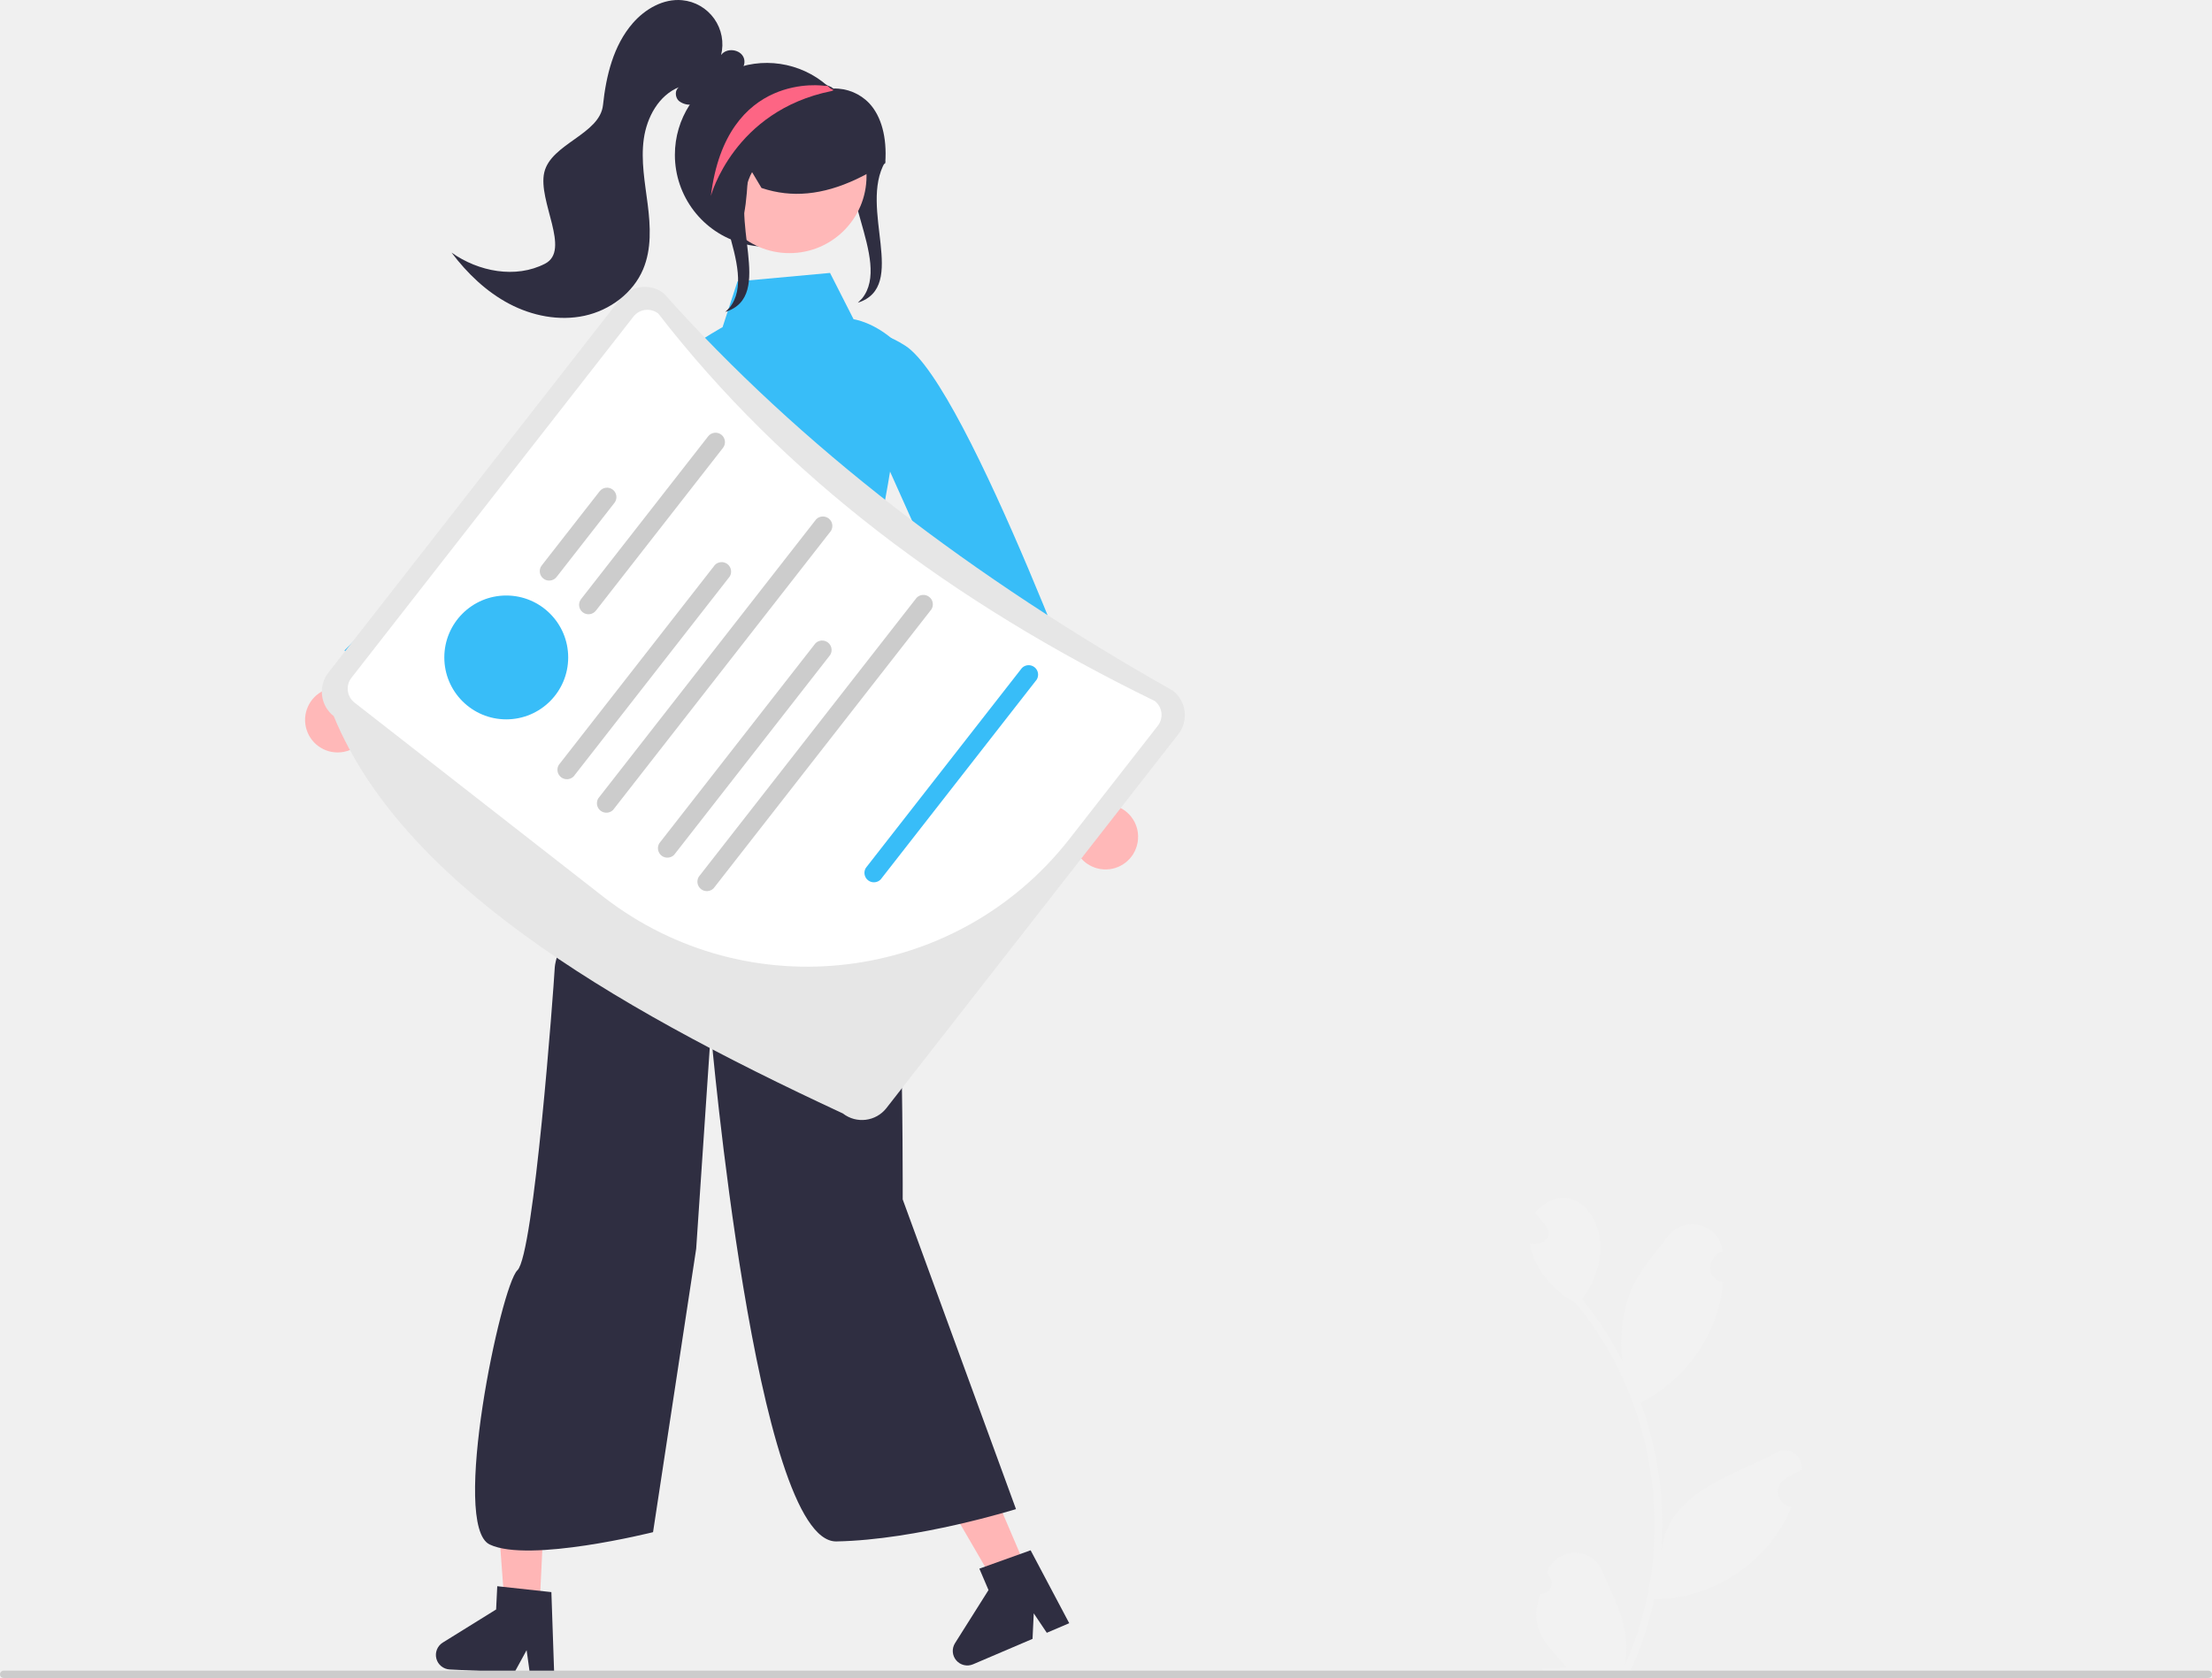
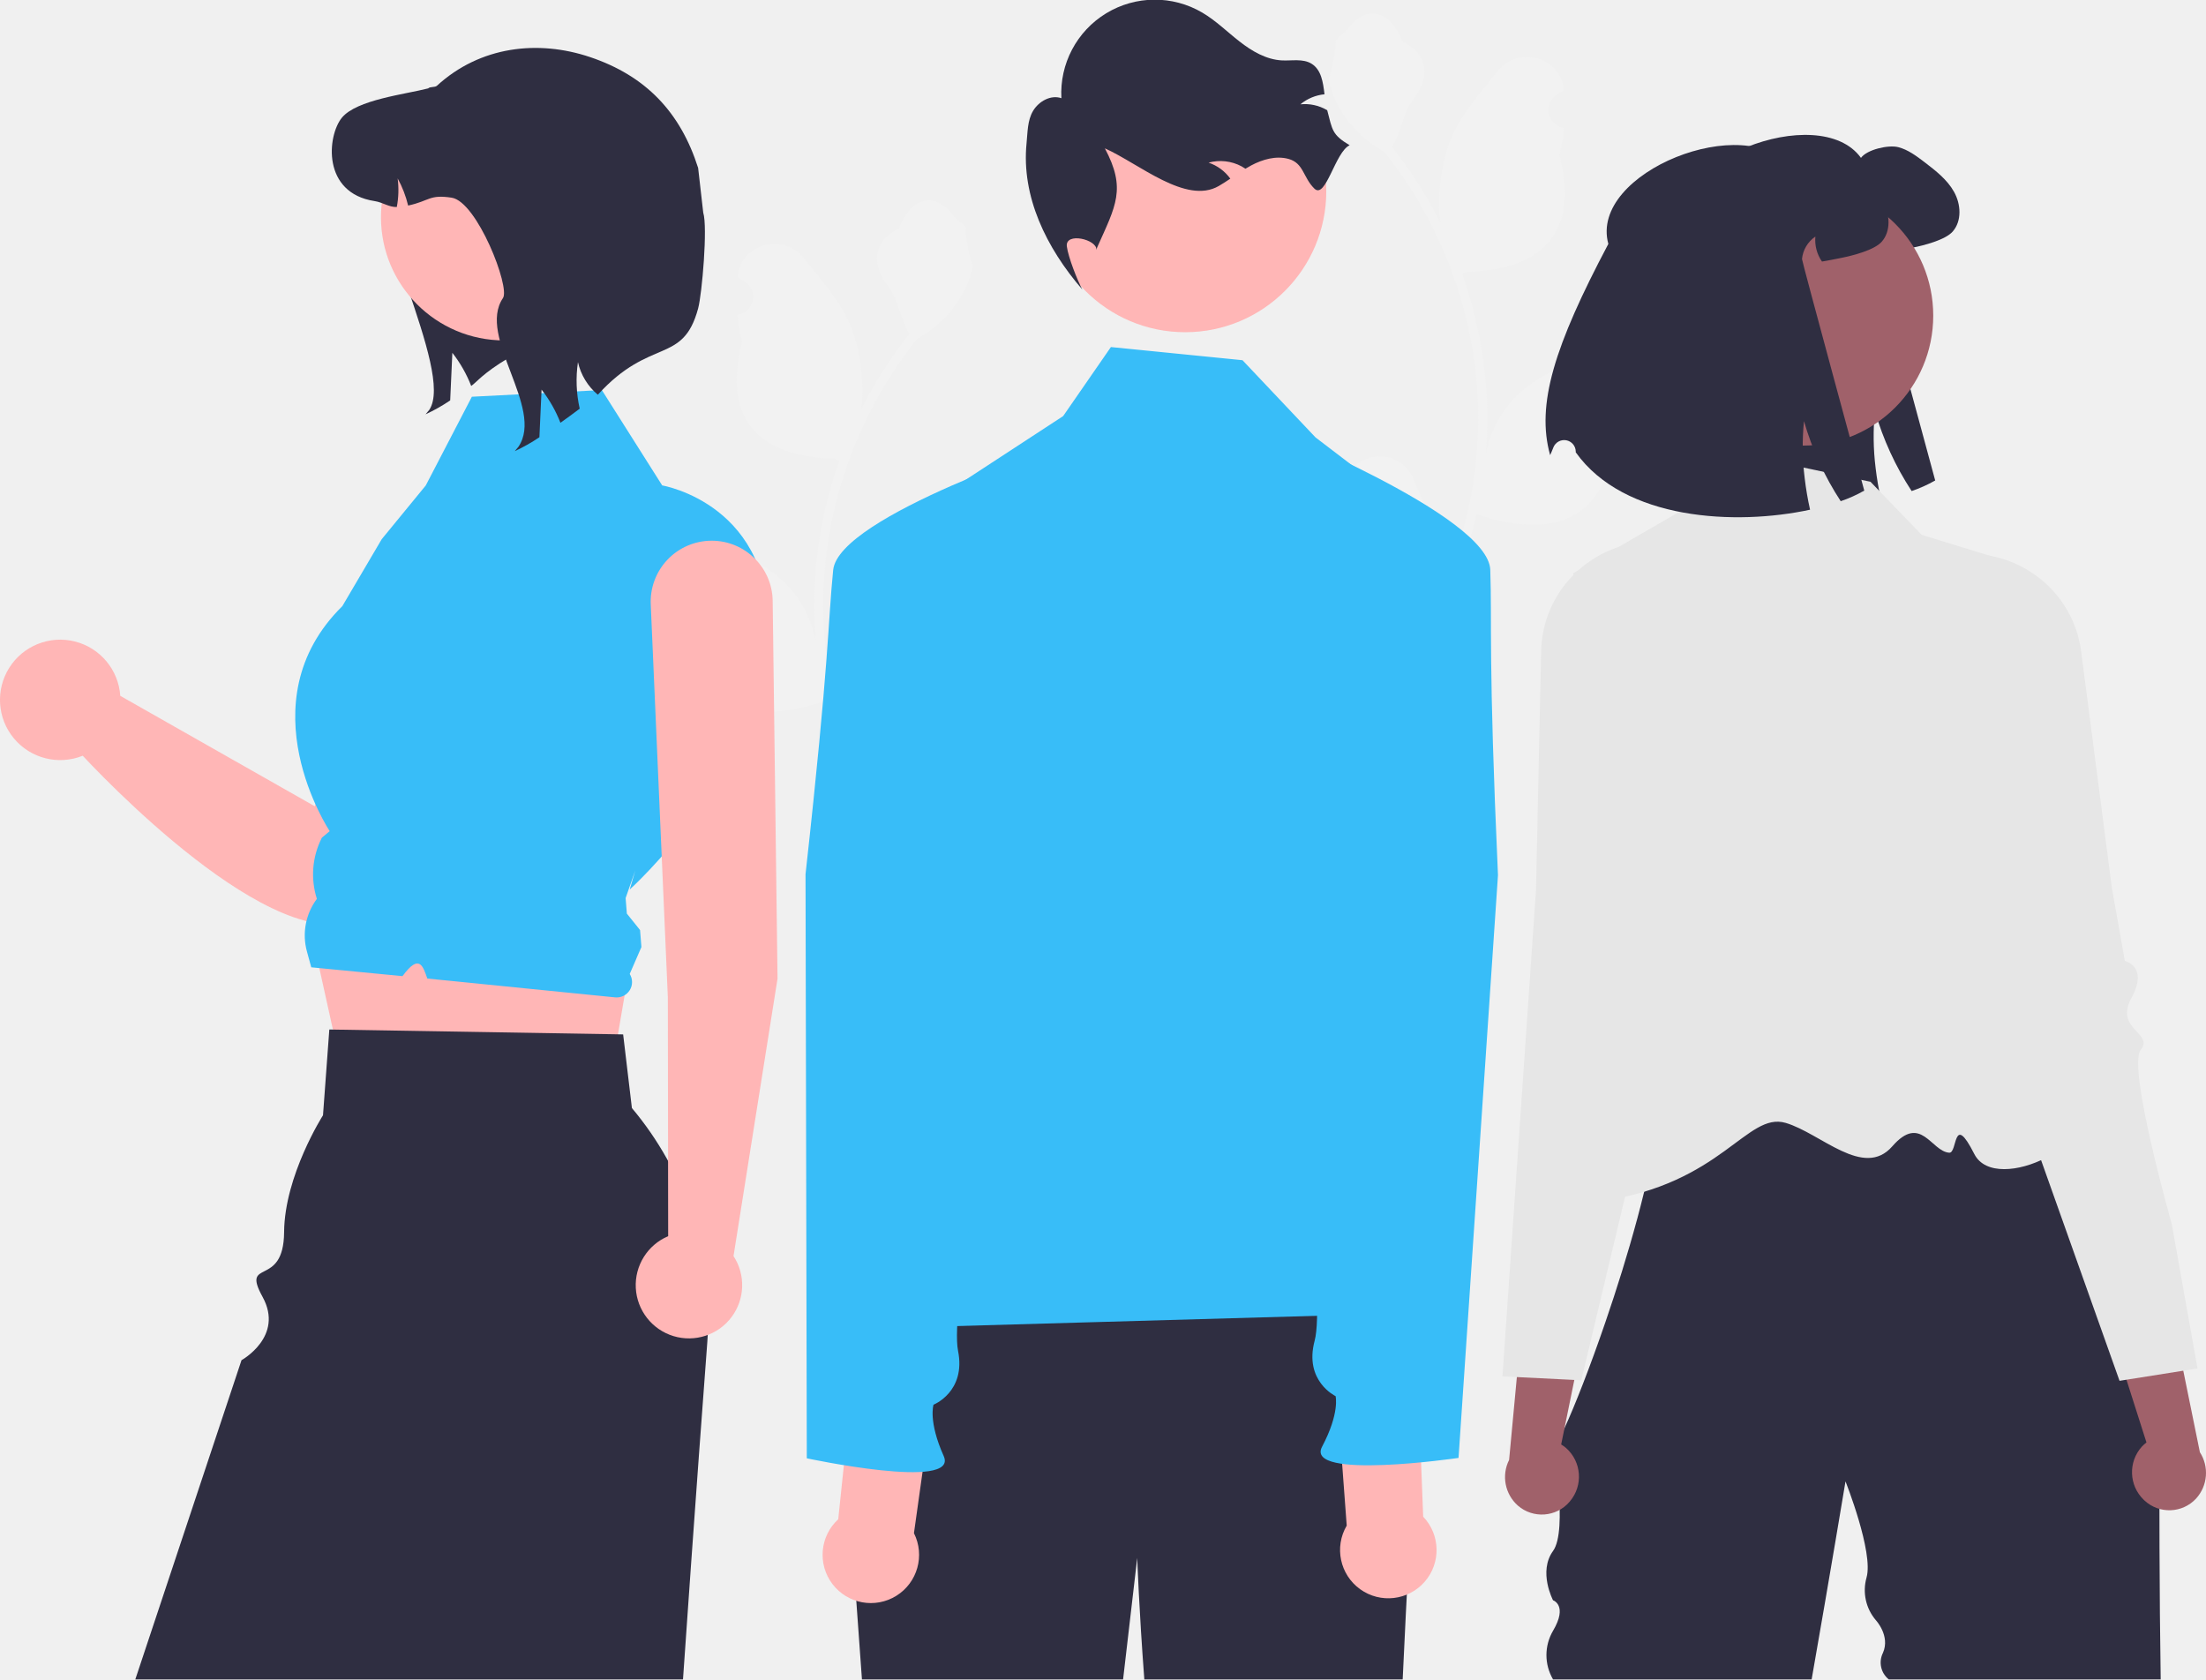
- <svg xmlns="http://www.w3.org/2000/svg" width="717.67" height="544.563" viewBox="0 0 717.67 544.563" role="img" artist="Katerina Limpitsouni" source="https://undraw.co/">
-   <path d="M528.351,230.246c-8.744,15.063,7.721,40.443-8.873,45.714l1.367-1.367c10.016-12.32-10.919-38.397-.903-50.717a30.102,30.102,0,0,0,3.98-5.916" transform="translate(-241.165 -177.7186)" fill="#2f2e41" />
-   <path d="M610.237,451.231a10.495,10.495,0,0,0-10.191-12.456L578.433,375.982l-11.963,15.249L589.321,449.904a10.552,10.552,0,0,0,20.916,1.327Z" transform="translate(-241.165 -177.7186)" fill="#ffb8b8" />
-   <path d="M515.231,299.624s-.672-22.73,19.654-9.709S599.467,424.914,599.467,424.914l-22.023,11.915L527.447,325.206Z" transform="translate(-241.165 -177.7186)" fill="#38bdf8" />
-   <polygon points="334.034 511.488 323.884 515.825 302.324 478.74 317.305 472.338 334.034 511.488" fill="#ffb6b6" />
-   <path d="M588.071,704.503l-7.279,3.11-4.236-6.317-.391,8.294-19.305,8.249a4.719,4.719,0,0,1-5.846-6.857l10.867-17.235-2.969-6.947,16.629-5.961Z" transform="translate(-241.165 -177.7186)" fill="#2f2e41" />
-   <polygon points="174.924 524.067 163.9 523.528 160.731 480.749 177.003 481.544 174.924 524.067" fill="#ffb6b6" />
-   <path d="M420.975,721.171l-7.906-.386-1.046-7.533-3.979,7.288-20.969-1.025a4.719,4.719,0,0,1-2.258-8.723l17.31-10.746.369-7.546,17.562,1.912Z" transform="translate(-241.165 -177.7186)" fill="#2f2e41" />
-   <path d="M740.917,694.969a3.564,3.564,0,0,0,2.524-6.201c-.093-.356-.16-.612-.253-.969a9.575,9.575,0,0,1,17.749-.336c4.318,9.846,9.881,20.028,7.267,30.943,17.594-38.227,11.037-85.508-15.81-117.8-7.374-3.971-13.387-11.093-15.014-19.414,3.642,1.195,8.14-1.8,5.374-5.598-1.197-1.45-2.405-2.889-3.602-4.339,13.65-14.818,30.301,8.108,15.31,28.074a114.264,114.264,0,0,1,13.024,19.951,48.043,48.043,0,0,1,2.656-22.342c2.682-6.649,7.775-12.276,12.252-18.044,5.443-7.029,16.813-3.918,17.639,4.928-5.069,1.72-5.659,9.071.166,10.02-1.367,16.483-11.982,31.721-26.732,39.085a114.71,114.71,0,0,1,6.725,47.885c2.435-19.011,22.771-23.812,36.944-31.494a5.549,5.549,0,0,1,8.516,5.54,32.052,32.052,0,0,0-5.589,3.017,4.844,4.844,0,0,0,2.335,8.821c-7.011,17.839-25.462,29.949-44.529,30.064a117.929,117.929,0,0,1-7.701,23.201l-28.298.269c-.104-.313-.199-.637-.293-.951a32.153,32.153,0,0,0,7.826-.541c-7.008-8.139-12.407-12.274-8.483-23.767Z" transform="translate(-241.165 -177.7186)" fill="#f2f2f2" />
-   <path d="M443.939,423.704s-22.419,61.097-22.781,67.934-6.756,93.297-12.118,98.321-21.756,82.908-9,89,53-4,53-4l14-92,4.756-70.484s14.479,165.976,40.739,165.488,58.261-10.488,58.261-10.488L534.039,566.959s.52-118.999-8-143S443.939,423.704,443.939,423.704Z" transform="translate(-241.165 -177.7186)" fill="#2f2e41" />
-   <path d="M510.463,266.293l-30.024,2.75-4.837,14.848s-25.126,13.799-19.563,20.068-1.244,48.516-1.244,48.516l1.538,34.293s-1.652,23.759-6.595,29.233-17.875,18.897-8.737,12.475c32.039-22.518,88.039-3.518,88.039-3.518l-8-49s18.171-80.225,11-87-13.937-7.632-13.937-7.632Z" transform="translate(-241.165 -177.7186)" fill="#38bdf8" />
-   <path d="M352.699,421.721a10.495,10.495,0,0,0,7.899-14.022l50.639-42.962-18.555-5.601L346.332,401.754a10.552,10.552,0,0,0,6.367,19.967Z" transform="translate(-241.165 -177.7186)" fill="#ffb8b8" />
-   <path d="M481.305,309.344s9.977-20.435-13.908-16.944-114.465,96.403-114.465,96.403L368.09,408.733l91.544-81.112Z" transform="translate(-241.165 -177.7186)" fill="#38bdf8" />
-   <path d="M442.407,274.682,347.705,396.008a10.081,10.081,0,0,0,1.741,14.127c21.992,53.399,87.787,92.996,165.186,128.938a10.074,10.074,0,0,0,14.127-1.741l94.702-121.326a10.074,10.074,0,0,0-1.741-14.127c-64.952-36.676-120.778-79.168-165.186-128.938A10.081,10.081,0,0,0,442.407,274.682Z" transform="translate(-241.165 -177.7186)" fill="#e6e6e6" />
-   <path d="M616.814,413.245l-28.826,36.93a107.913,107.913,0,0,1-151.023,18.612L356.18,405.73a5.733,5.733,0,0,1-.998-8.037l91.511-117.238a5.733,5.733,0,0,1,8.039-.983c40.865,52.769,95.567,93.834,161.092,125.742A5.728,5.728,0,0,1,616.814,413.245Z" transform="translate(-241.165 -177.7186)" fill="#fff" />
-   <path d="M440.518,340.915,421.745,364.966a3.051,3.051,0,0,1-4.81-3.755l18.773-24.051a3.051,3.051,0,1,1,4.81,3.755Z" transform="translate(-241.165 -177.7186)" fill="#ccc" />
-   <path d="M475.731,323.074l-41.228,52.818a3.051,3.051,0,0,1-4.81-3.755L470.921,319.32a3.051,3.051,0,1,1,4.81,3.755Z" transform="translate(-241.165 -177.7186)" fill="#ccc" />
-   <circle cx="164.251" cy="213.36" r="20.096" fill="#38bdf8" />
-   <path d="M477.92,364.818l-50.636,64.871a3.071,3.071,0,0,1-4.81-3.755l50.636-64.871a3.071,3.071,0,0,1,4.81,3.755Z" transform="translate(-241.165 -177.7186)" fill="#ccc" />
-   <path d="M510.769,350.007l-70.676,90.545a3.071,3.071,0,0,1-4.81-3.755l70.676-90.544a3.071,3.071,0,0,1,4.81,3.755Z" transform="translate(-241.165 -177.7186)" fill="#ccc" />
-   <path d="M510.524,390.267l-50.636,64.871a3.071,3.071,0,0,1-4.81-3.755l50.636-64.871a3.071,3.071,0,0,1,4.81,3.755Z" transform="translate(-241.165 -177.7186)" fill="#ccc" />
-   <path d="M577.524,398.267l-50.636,64.871a3.071,3.071,0,0,1-4.81-3.755l50.636-64.871a3.071,3.071,0,0,1,4.81,3.755Z" transform="translate(-241.165 -177.7186)" fill="#38bdf8" />
-   <path d="M543.372,375.456l-70.676,90.545a3.071,3.071,0,0,1-4.81-3.755l70.676-90.544a3.071,3.071,0,0,1,4.81,3.755Z" transform="translate(-241.165 -177.7186)" fill="#ccc" />
-   <path d="M460.126,227.962A29.823,29.823,0,1,0,511.422,207.277l-.143-.143c-.239-.251-.477-.501-.728-.74a.012.012,0,0,1-.012-.012c-.31-.286-.62-.573-.942-.847a29.815,29.815,0,0,0-49.47,22.427Z" transform="translate(-241.165 -177.7186)" fill="#2f2e41" />
-   <circle cx="256.132" cy="57.144" r="25.008" fill="#ffb8b8" />
-   <path d="M470.637,241.527c-2.444-11.016,1.089-23.357,8.792-30.711a28.199,28.199,0,0,1,29.448-5.708c.629.254,1.258.532,1.875.822l.287.135v.042c.056.039.111.079.167.12a.957.957,0,0,0,.413.228,15.417,15.417,0,0,1,11.634,4.85c3.876,4.206,5.701,11.002,5.142,19.137l-.018.254-.217.135a85.463,85.463,0,0,1-9.118,5.027c-10.979,5.162-21.001,6.119-30.634,2.92l-.177-.059-4.043-6.776c-.83,4.673-.387,20.175-5.149,21.014l-8.299-10.965Z" transform="translate(-241.165 -177.7186)" fill="#2f2e41" />
-   <path d="M417.994,263.301c8.51-4.392-2.435-20.334-.236-29.655,2.199-9.321,18.037-12.319,19.046-21.842s3.382-19.346,9.667-26.573c4.016-4.618,9.933-8.027,16.025-7.448a14.409,14.409,0,0,1,12.628,17.792c1.735-2.458,6.223-1.925,7.334.871.988,2.485-1.194,5.496-3.763,5.716-3.36,4.15-7.209,8.554-12.473,9.391a5.681,5.681,0,0,1-4.841-1.117c-1.239-1.189-1.335-3.567.134-4.456-6.616,2.628-10.495,9.782-11.477,16.833-.982,7.051.377,14.185,1.271,21.248s1.281,14.492-1.489,21.05c-3.272,7.749-10.805,13.303-19.025,15.084s-16.976.04-24.417-3.881c-7.441-3.922-13.646-9.909-18.715-16.622C396.397,265.89,408.478,268.213,417.994,263.301Z" transform="translate(-241.165 -177.7186)" fill="#2f2e41" />
-   <path d="M485.351,233.246c-8.744,15.063,7.721,40.443-8.873,45.714l1.367-1.367c10.016-12.32-10.919-38.397-.903-50.717a30.102,30.102,0,0,0,3.98-5.916" transform="translate(-241.165 -177.7186)" fill="#2f2e41" />
-   <path d="M471.805,241.299s7.408-27.652,39.163-34.034c.036-.012.155-.06.31-.131.095-.06.215-.119.334-.179-.358-.203-.704-.382-1.062-.561a.012.012,0,0,1-.012-.012c-.31-.286-.62-.573-.942-.847l-.907.036S476.827,200.525,471.805,241.299Z" transform="translate(-241.165 -177.7186)" fill="#fd6584" />
-   <path d="M241.165,721.091a1.186,1.186,0,0,0,1.19,1.19h715.29a1.19,1.19,0,0,0,0-2.38H242.355A1.187,1.187,0,0,0,241.165,721.091Z" transform="translate(-241.165 -177.7186)" fill="#ccc" />
+ <svg xmlns="http://www.w3.org/2000/svg" width="838" height="638.004" viewBox="0 0 838 638.004" role="img" artist="Katerina Limpitsouni" source="https://undraw.co/">
+   <path d="M689.135,323.255a5.09,5.09,0,0,0,3.689-8.823c-.128-.51-.22-.876-.349-1.387q.069-.167.139-.333c4.686-11.174,20.569-11.097,25.215.094,4.124,9.933,9.375,19.882,10.668,30.384a40.44,40.44,0,0,1-.71,13.908,162.132,162.132,0,0,0,14.748-67.338,156.487,156.487,0,0,0-.971-17.458q-.804-7.128-2.231-14.154a164.01,164.01,0,0,0-32.525-69.512,43.648,43.648,0,0,1-18.153-18.834,33.294,33.294,0,0,1-3.028-9.098c.884.116,3.332-13.343,2.666-14.169,1.232-1.869,3.436-2.798,4.781-4.621,6.69-9.07,15.906-7.486,20.717,4.839,10.278,5.187,10.378,13.79,4.071,22.065-4.012,5.264-4.564,12.387-8.084,18.023.362.464.739.913,1.101,1.376a165.069,165.069,0,0,1,17.229,27.295c-1.369-10.691.652-23.571,4.097-31.873,3.921-9.46,11.271-17.427,17.744-25.605,7.774-9.823,23.717-5.536,25.086,6.916q.02.181.039.362-1.442.814-2.823,1.727a6.905,6.905,0,0,0,2.784,12.565l.141.022a68.701,68.701,0,0,1-1.811,10.272c8.303,32.111-9.623,43.807-35.219,44.332-.565.29-1.116.579-1.681.855a168.487,168.487,0,0,1,9.069,42.681,159.804,159.804,0,0,1-.116,25.802l.043-.304a42.227,42.227,0,0,1,14.415-24.383c11.093-9.113,26.766-12.468,38.734-19.793,5.761-3.526,13.143,1.031,12.138,7.71q-.024.16-.049.32a46.377,46.377,0,0,0-5.201,2.506q-1.442.814-2.823,1.727a6.905,6.905,0,0,0,2.784,12.565l.141.022c.101.014.188.029.29.044a68.76,68.76,0,0,1-12.648,19.805c-5.192,28.032-27.491,30.691-51.344,22.528h-.015a168.437,168.437,0,0,1-11.315,33.032H690.148c-.145-.449-.275-.913-.406-1.362a45.926,45.926,0,0,0,11.185-.666c-2.999-3.68-5.998-7.389-8.997-11.069a2.511,2.511,0,0,1-.188-.217c-1.521-1.883-3.057-3.752-4.578-5.636l-.001-.002a67.271,67.271,0,0,1,1.971-17.137Z" transform="translate(-181 -130.9981)" fill="#f2f2f2" />
+   <path d="M818.913,219.81c-7.516-27.402,53.102-50.899,69.021-28.832,2.213-3.137,10.394-5.043,14.147-4.08s6.91,3.368,9.989,5.697c4.234,3.253,8.623,6.621,11.221,11.298,2.618,4.658,3.022,11.009-.5,15.051-2.791,3.214-11.029,5.293-15.225,6.14-2.926.597-5.389,1.078-7.506,1.424a14.352,14.352,0,0,1-2.502-9.489,11.648,11.648,0,0,0-5.081,8.546c-.058.712,23.655,87.96,23.655,87.96a51.72,51.72,0,0,1-8.95,4.023,112.545,112.545,0,0,1-13.954-30.411,97.453,97.453,0,0,0,.269,21.653,119.144,119.144,0,0,0,2.04,11.991c-28.178,6.082-70.56,4.081-88.999-21.788q-.005-.161-.009-.321a4.402,4.402,0,0,0-8.503-1.535c-.447,1.141-.859,2.129-1.226,2.915C791.428,280.843,798.376,258.613,818.913,219.81Z" transform="translate(-181 -130.9981)" fill="#2f2e41" />
+   <path d="M770.963,679.207v.897A3.809,3.809,0,0,1,770.963,679.207Z" transform="translate(-181 -130.9981)" fill="#2f2e41" />
+   <path d="M798.558,524.133a15.324,15.324,0,0,1,2.183-.424Q799.472,523.915,798.558,524.133Z" transform="translate(-181 -130.9981)" fill="#2f2e41" />
+   <path d="M797.919,524.295c.194-.054.409-.109.639-.163C798.344,524.188,798.138,524.229,797.919,524.295Z" transform="translate(-181 -130.9981)" fill="#2f2e41" />
+   <path d="M1001.79,768.998H898.504a8.213,8.213,0,0,1-2.211-10.115c2.822-6.471-2.708-12.384-2.708-12.384a17.567,17.567,0,0,1-3.54-16.191c2.737-9.558-7.988-36.535-7.988-36.535s-5.781,34.834-12.865,75.225H770.963a18.259,18.259,0,0,1,0-18.489c5.724-9.706,0-11.568,0-11.568s-5.724-10.862,0-18.748,0-40.088,0-40.088c.216,1.424,1.847-1.165,4.358-6.592,3.823-8.258,9.664-23.108,15.566-40.348,4.219-12.305,8.473-25.843,12.028-39.08h.009q1.398-5.216,2.649-10.337c1.631-6.696,3.029-13.202,4.09-19.311,2.304-13.159,3.063-24.463,1.294-31.814-1.467-6.118-4.677-9.492-10.216-8.914,2.968-.492,7.317-.958,12.676-1.398.966-.078,1.967-.155,3.003-.242,39.968-3.02,125.721-4.754,125.721-4.754L968.406,564.35l33.264,59.582S1000.764,703.86,1001.79,768.998Z" transform="translate(-181 -130.9981)" fill="#2f2e41" />
+   <path d="M891.547,314.02,831.033,301.183l-12.015,24.185L778.556,348.794s26.082,106.641,25.933,121.64c-.378,38.079-61.306,123.44-15.285,116.874s55.369-34.073,70.143-29.724c13.324,3.923,29.594,21.372,40.486,8.892s14.728,1.931,21.616,2.429c3.273.237,1.302-15.759,9.537.497s51.904-5.626,37.104-20.427c-24.65-24.65-29.66-206.361-29.66-206.361l-27.441-8.443Z" transform="translate(-181 -130.9981)" fill="#e6e6e6" />
+   <path d="M777.411,701.296a14.526,14.526,0,0,0-1.496-20.205,13.936,13.936,0,0,0-1.866-1.351l10.118-49.656-23.39-13.999-6.506,69.522a14.486,14.486,0,0,0,3.339,17.367,13.863,13.863,0,0,0,19.556-1.386Q777.29,701.443,777.411,701.296Z" transform="translate(-181 -130.9981)" fill="#a0616a" />
+   <path d="M850.037,439.552c-.147-1.596-2.183-2.321-5.005-3.322a30.95,30.95,0,0,1-7.999-3.788c-6.247-4.513-3.788-9.233-.388-15.756.664-1.268,1.355-2.589,2.002-3.961,1.924-4.064-1.139-20.83-9.121-49.84-2.459-8.931-2.451-15.238-4.15-19.423-1.691-4.185-5.082-6.247-14.324-6.679a42.251,42.251,0,0,0-30.416,10.812c-.224.198-.457.414-.682.621q-.634.595-1.243,1.217a42.22,42.22,0,0,0-12.27,29.027l-.043,1.855-1.907,88.634-5.358,77.78-7.386,107.143,5.471.268L779.048,655.228l2.649.129,6.282-26.352,7.559-31.711,2.778-11.649,8.62-36.137,4.021-16.886,2.459-10.311L814.417,518.1l4.884-20.467c.112-.431,11.347-44.757,24.299-52.169C848.432,442.702,850.175,441.097,850.037,439.552Z" transform="translate(-181 -130.9981)" fill="#e6e6e6" />
+   <path d="M995.355,700.768a14.526,14.526,0,0,1-.683-20.249,13.934,13.934,0,0,1,1.71-1.544L980.99,630.692l21.752-16.43,13.935,68.421a14.486,14.486,0,0,1-1.454,17.625,13.863,13.863,0,0,1-19.592.723Q995.491,700.901,995.355,700.768Z" transform="translate(-181 -130.9981)" fill="#a0616a" />
+   <path d="M1005.996,596S989.031,536.312,994.205,529.85s-10.106-7.723-3.522-19.757-2.504-14.047-2.504-14.047l-4.932-27.669-8.817-67.961-.267-2.021-2.564-19.772a42.341,42.341,0,0,0-16.696-28.617c-.233-.178-.471-.35-.709-.521q-1.628-1.172-3.327-2.172a42.263,42.263,0,0,0-28.106-5.339c-18.286,2.848-12.595,9.667-15.56,27.935-4.819,29.703-6.07,46.697-3.72,50.536.792,1.293,1.624,2.53,2.417,3.717,4.083,6.129,7.034,10.551,1.305,15.718a31.251,31.251,0,0,1-7.544,4.616c-2.693,1.304-4.643,2.24-4.616,3.843.03,1.553,1.934,2.955,7.031,5.179,6.177,2.703,12.811,12.923,18.245,23.363a257.88,257.88,0,0,1,11.518,25.899L978.54,634.137l7.618,21.422,2.628-.416,21.58-3.421,5.412-.857Z" transform="translate(-181 -130.9981)" fill="#e6e6e6" />
+   <circle cx="685.016" cy="119.908" r="49.37" fill="#a0616a" />
+   <path d="M791.967,223.66c-7.516-27.402,53.102-50.899,69.021-28.832,2.213-3.137,10.394-5.043,14.147-4.08s6.91,3.368,9.989,5.697c4.234,3.253,8.623,6.621,11.221,11.298,2.618,4.658,3.022,11.009-.5,15.051-2.791,3.214-11.029,5.293-15.225,6.14-2.926.597-5.389,1.078-7.506,1.424a14.352,14.352,0,0,1-2.502-9.489,11.648,11.648,0,0,0-5.081,8.546c-.058.712,23.655,87.96,23.655,87.96a51.72,51.72,0,0,1-8.95,4.023,112.545,112.545,0,0,1-13.954-30.411,97.453,97.453,0,0,0,.269,21.653,119.142,119.142,0,0,0,2.04,11.991c-28.178,6.082-70.56,4.081-88.999-21.788q-.005-.161-.009-.321a4.402,4.402,0,0,0-8.503-1.535c-.447,1.141-.859,2.129-1.226,2.915C764.482,284.693,771.43,262.462,791.967,223.66Z" transform="translate(-181 -130.9981)" fill="#2f2e41" />
+   <path d="M810.435,197.849" transform="translate(-181 -130.9981)" fill="#2f2e41" />
+   <path d="M547.121,394.255a5.09,5.09,0,0,1-3.689-8.823c.128-.51.22-.876.349-1.387q-.069-.167-.139-.333c-4.686-11.174-20.569-11.097-25.215.094-4.124,9.933-9.375,19.882-10.668,30.384a40.44,40.44,0,0,0,.71,13.908A162.132,162.132,0,0,1,493.721,360.76a156.49,156.49,0,0,1,.971-17.458q.804-7.128,2.231-14.154a164.01,164.01,0,0,1,32.525-69.512,43.648,43.648,0,0,0,18.153-18.834,33.295,33.295,0,0,0,3.028-9.098c-.884.116-3.332-13.343-2.666-14.169-1.232-1.869-3.436-2.798-4.781-4.621-6.69-9.07-15.906-7.486-20.717,4.839-10.278,5.187-10.378,13.79-4.071,22.065,4.012,5.264,4.564,12.387,8.084,18.023-.362.464-.739.913-1.101,1.376a165.069,165.069,0,0,0-17.229,27.295c1.369-10.691-.652-23.571-4.097-31.873-3.921-9.46-11.271-17.427-17.744-25.605-7.774-9.823-23.717-5.536-25.086,6.916q-.02.181-.039.362,1.442.814,2.823,1.727a6.905,6.905,0,0,1-2.784,12.565l-.141.022a68.7,68.7,0,0,0,1.811,10.272c-8.303,32.111,9.623,43.807,35.219,44.332.565.29,1.116.579,1.681.855a168.487,168.487,0,0,0-9.069,42.681,159.804,159.804,0,0,0,.116,25.802l-.043-.304A42.227,42.227,0,0,0,476.379,349.88c-11.093-9.113-26.766-12.468-38.734-19.793-5.761-3.526-13.143,1.031-12.138,7.71q.024.16.049.32a46.378,46.378,0,0,1,5.201,2.506q1.442.814,2.823,1.727a6.905,6.905,0,0,1-2.784,12.565l-.141.022c-.101.014-.188.029-.29.044A68.76,68.76,0,0,0,443.014,374.784c5.192,28.032,27.491,30.691,51.344,22.528h.015a168.437,168.437,0,0,0,11.315,33.032H546.108c.145-.449.275-.913.406-1.362a45.926,45.926,0,0,1-11.185-.666c2.999-3.68,5.998-7.389,8.997-11.069a2.513,2.513,0,0,0,.188-.217c1.521-1.883,3.057-3.752,4.578-5.636l.001-.002a67.271,67.271,0,0,0-1.971-17.137Z" transform="translate(-181 -130.9981)" fill="#f2f2f2" />
+   <path d="M358.516,190.979c-.917,2.138-29.204,1.909-30.5,3.812-9.989,14.697,26.018,77.23,16.03,91.946l-1.392,1.658a65.757,65.757,0,0,0,9.36-5.28c.267-6.024.534-12.066.82-18.09a49.721,49.721,0,0,1,7.167,12.6c2.326-1.639,4.233-4.678,14.201-10.656A62.515,62.515,0,0,1,388.017,255.598Z" transform="translate(-181 -130.9981)" fill="#2f2e41" />
+   <path d="M379.057,311.43a23.428,23.428,0,0,0-35.493,13.858L300.578,437.291,226.69,395.343a22.875,22.875,0,1,0-14.272,22.752c15.56,16.607,83.019,84.696,110.946,58.092,23.474-22.362,57.351-109.029,65.505-138.957A23.43,23.43,0,0,0,379.057,311.43Z" transform="translate(-181 -130.9981)" fill="#ffb6b6" />
+   <polygon points="117.341 349.883 130.906 411.195 230.098 420.167 239.214 366.781 117.341 349.883" fill="#ffb6b6" />
+   <path d="M449.858,638.108c-.045.879-.1,1.749-.163,2.628-.951,12.704-2.039,27.356-3.217,43.413-1.858,25.48-3.933,54.495-6.026,84.85H232.397l40.35-121.282s16.293-8.97,7.998-24.039,8.026-3.061,8.178-24.581,14.777-44.415,14.777-44.415l2.401-32.584,1.368.027,108.273,1.803,1.975.036,3.325,27.972A123.668,123.668,0,0,1,449.858,638.108Z" transform="translate(-181 -130.9981)" fill="#2f2e41" />
+   <path d="M360.25,281.716l49.373-2.543,22.932,36.236s43.148,7.214,40.157,58.058-52.498,95.46-52.498,95.46l2.116-7.255-3.675,10.502.471,5.897,5.014,6.245.516,6.458-4.442,10.219v0a5.839,5.839,0,0,1-5.536,8.9l-71.34-7.149c-1.624-4.468-2.927-9.814-9.438-.914l-6.72-.651-27.936-2.707-1.644-5.99a23.205,23.205,0,0,1,3.775-20.015v0a30.607,30.607,0,0,1,1.771-22.981l.134-.268,2.967-2.473s-32.457-48.762,4.803-85.488l14.954-25.422,16.732-20.414Z" transform="translate(-181 -130.9981)" fill="#38bdf8" />
+   <circle cx="191.538" cy="82.509" r="46.819" fill="#ffb6b6" />
+   <path d="M408.097,280.953a22.548,22.548,0,0,1-7.549-12.391,48.446,48.446,0,0,0,.667,17.69c-2.535,1.906-4.994,3.717-7.32,5.357a49.721,49.721,0,0,0-7.167-12.6c-.286,6.024-.553,12.066-.82,18.09a65.755,65.755,0,0,1-9.36,5.28l1.392-1.658c9.989-14.716-15.86-41.804-5.871-56.501,2.802-4.118-9.855-36.657-19.501-38.125-8.578-1.296-8.216,1.182-16.527,2.993a41.589,41.589,0,0,0-3.984-10.313,34.075,34.075,0,0,1-.324,10.866c-2.955.114-5.279-1.768-8.426-2.249-20.073-3.069-18.033-24.781-12.448-31.663,5.604-6.862,24.209-8.921,32.787-11.152.782-.762,2.554-.286,3.336-1.01,16.439-15.045,38.426-17.537,58.212-10.868,21.1,7.111,34.256,20.875,41.008,42.092l1.937,16.98c1.737,5.46-.448,30.862-1.937,36.395C440.417,269.672,428.096,258.936,408.097,280.953Z" transform="translate(-181 -130.9981)" fill="#2f2e41" />
+   <path d="M476.363,502.769l-1.843-143.553a23.173,23.173,0,0,0-23.17-22.807h-0a23.173,23.173,0,0,0-23.14,24.402l6.486,149.058.123,90.739a20.222,20.222,0,1,0,24.827,7.561Z" transform="translate(-181 -130.9981)" fill="#ffb6b6" />
+   <path d="M718,688.492s-2.85,51.27-4.16,80.51H615.7c-2.02-26.61-2.7-46.16-2.7-46.16l-5.37,46.16h-99.2l-6.15-85.49,29.72-73.67s161.06-11.17,176,3C722.93,627.002,718,688.492,718,688.492Z" transform="translate(-181 -130.9981)" fill="#2f2e41" />
+   <circle cx="450.216" cy="72.599" r="53.607" fill="#ffb6b6" />
+   <path d="M693.7,186.178c-5.506,2.511-9.074,20.694-13.402,16.467s-4.039-9.729-9.874-11.289c-4.712-1.265-9.783.181-14.08,2.461-.767.402-1.511.84-2.236,1.275-.479-.32-.955-.621-1.466-.898a17.033,17.033,0,0,0-12.537-1.41,16.713,16.713,0,0,1,8.259,6.087c-1.438.964-2.895,1.93-4.386,2.787-12.45,7.185-30.166-8.438-43.271-14.307,8.209,15.404,4.167,21.784-2.961,37.715l-.246.907c.405-3.993-11.95-6.968-11.234-1.348.509,3.991,3.962,12.861,5.897,16.384-13.778-15.932-23.194-35.428-21.207-55.54.432-4.225.302-8.683,2.481-12.35,2.181-3.648,6.729-6.208,10.753-4.817a35.542,35.542,0,0,1,53.507-32.524c5.145,3.019,9.44,7.288,14.155,10.971,4.715,3.683,10.151,6.893,16.13,7.197,3.793.183,7.921-.743,11.18,1.221,3.775,2.28,4.421,7.052,4.988,11.645a17.014,17.014,0,0,0-9.167,3.815,16.648,16.648,0,0,1,10.022,2.15,1.036,1.036,0,0,1,.164.093C687.164,180.461,686.96,182.144,693.7,186.178Z" transform="translate(-181 -130.9981)" fill="#2f2e41" />
+   <path d="M508.668,635.777c45.651-53.435,30.231-121.4,12.113-190.008l3.448-101.354a31.004,31.004,0,0,1,14.029-24.902L584.861,289.068,603,262.842l50,5,27.726,29.322,30.691,23.43a50.843,50.843,0,0,1,18.792,51.39L700.839,504.804s12.284,68.855,4.789,76.46-26.808.004-11.493,8.54c18.38,10.245,35.092,8.354,25.791,17.655s2.47,22.232,2.47,22.232Z" transform="translate(-181 -130.9981)" fill="#38bdf8" />
+   <path d="M528.186,713.436l7.611-54.221-30.367-8.669-6.007,57.612a18.329,18.329,0,1,0,28.763,5.278Z" transform="translate(-181 -130.9981)" fill="#ffb6b6" />
+   <path d="M586,298.842s-86.438,28.133-88.499,48.717S496.123,380.745,487,463.115l.481,221.883s57.952,12.408,52.008-.859-3.869-19.507-3.869-19.507,12.425-4.903,9.315-20.479,12.487-92.768,12.487-92.768L567.266,412.946Z" transform="translate(-181 -130.9981)" fill="#38bdf8" />
+   <path d="M692.581,710.565l-4.05-54.602,30.869-6.666,2.228,57.881a18.329,18.329,0,1,1-29.047,3.387Z" transform="translate(-181 -130.9981)" fill="#ffb6b6" />
+   <path d="M661.99,293.078s84.415,33.723,85.126,54.398-.795,33.205,2.925,115.995l-14.983,221.377s-58.639,8.593-51.841-4.256,5.136-19.213,5.136-19.213-12.078-5.705-7.956-21.045S674,546.949,674,546.949l-.774-138.786Z" transform="translate(-181 -130.9981)" fill="#38bdf8" />
</svg>
